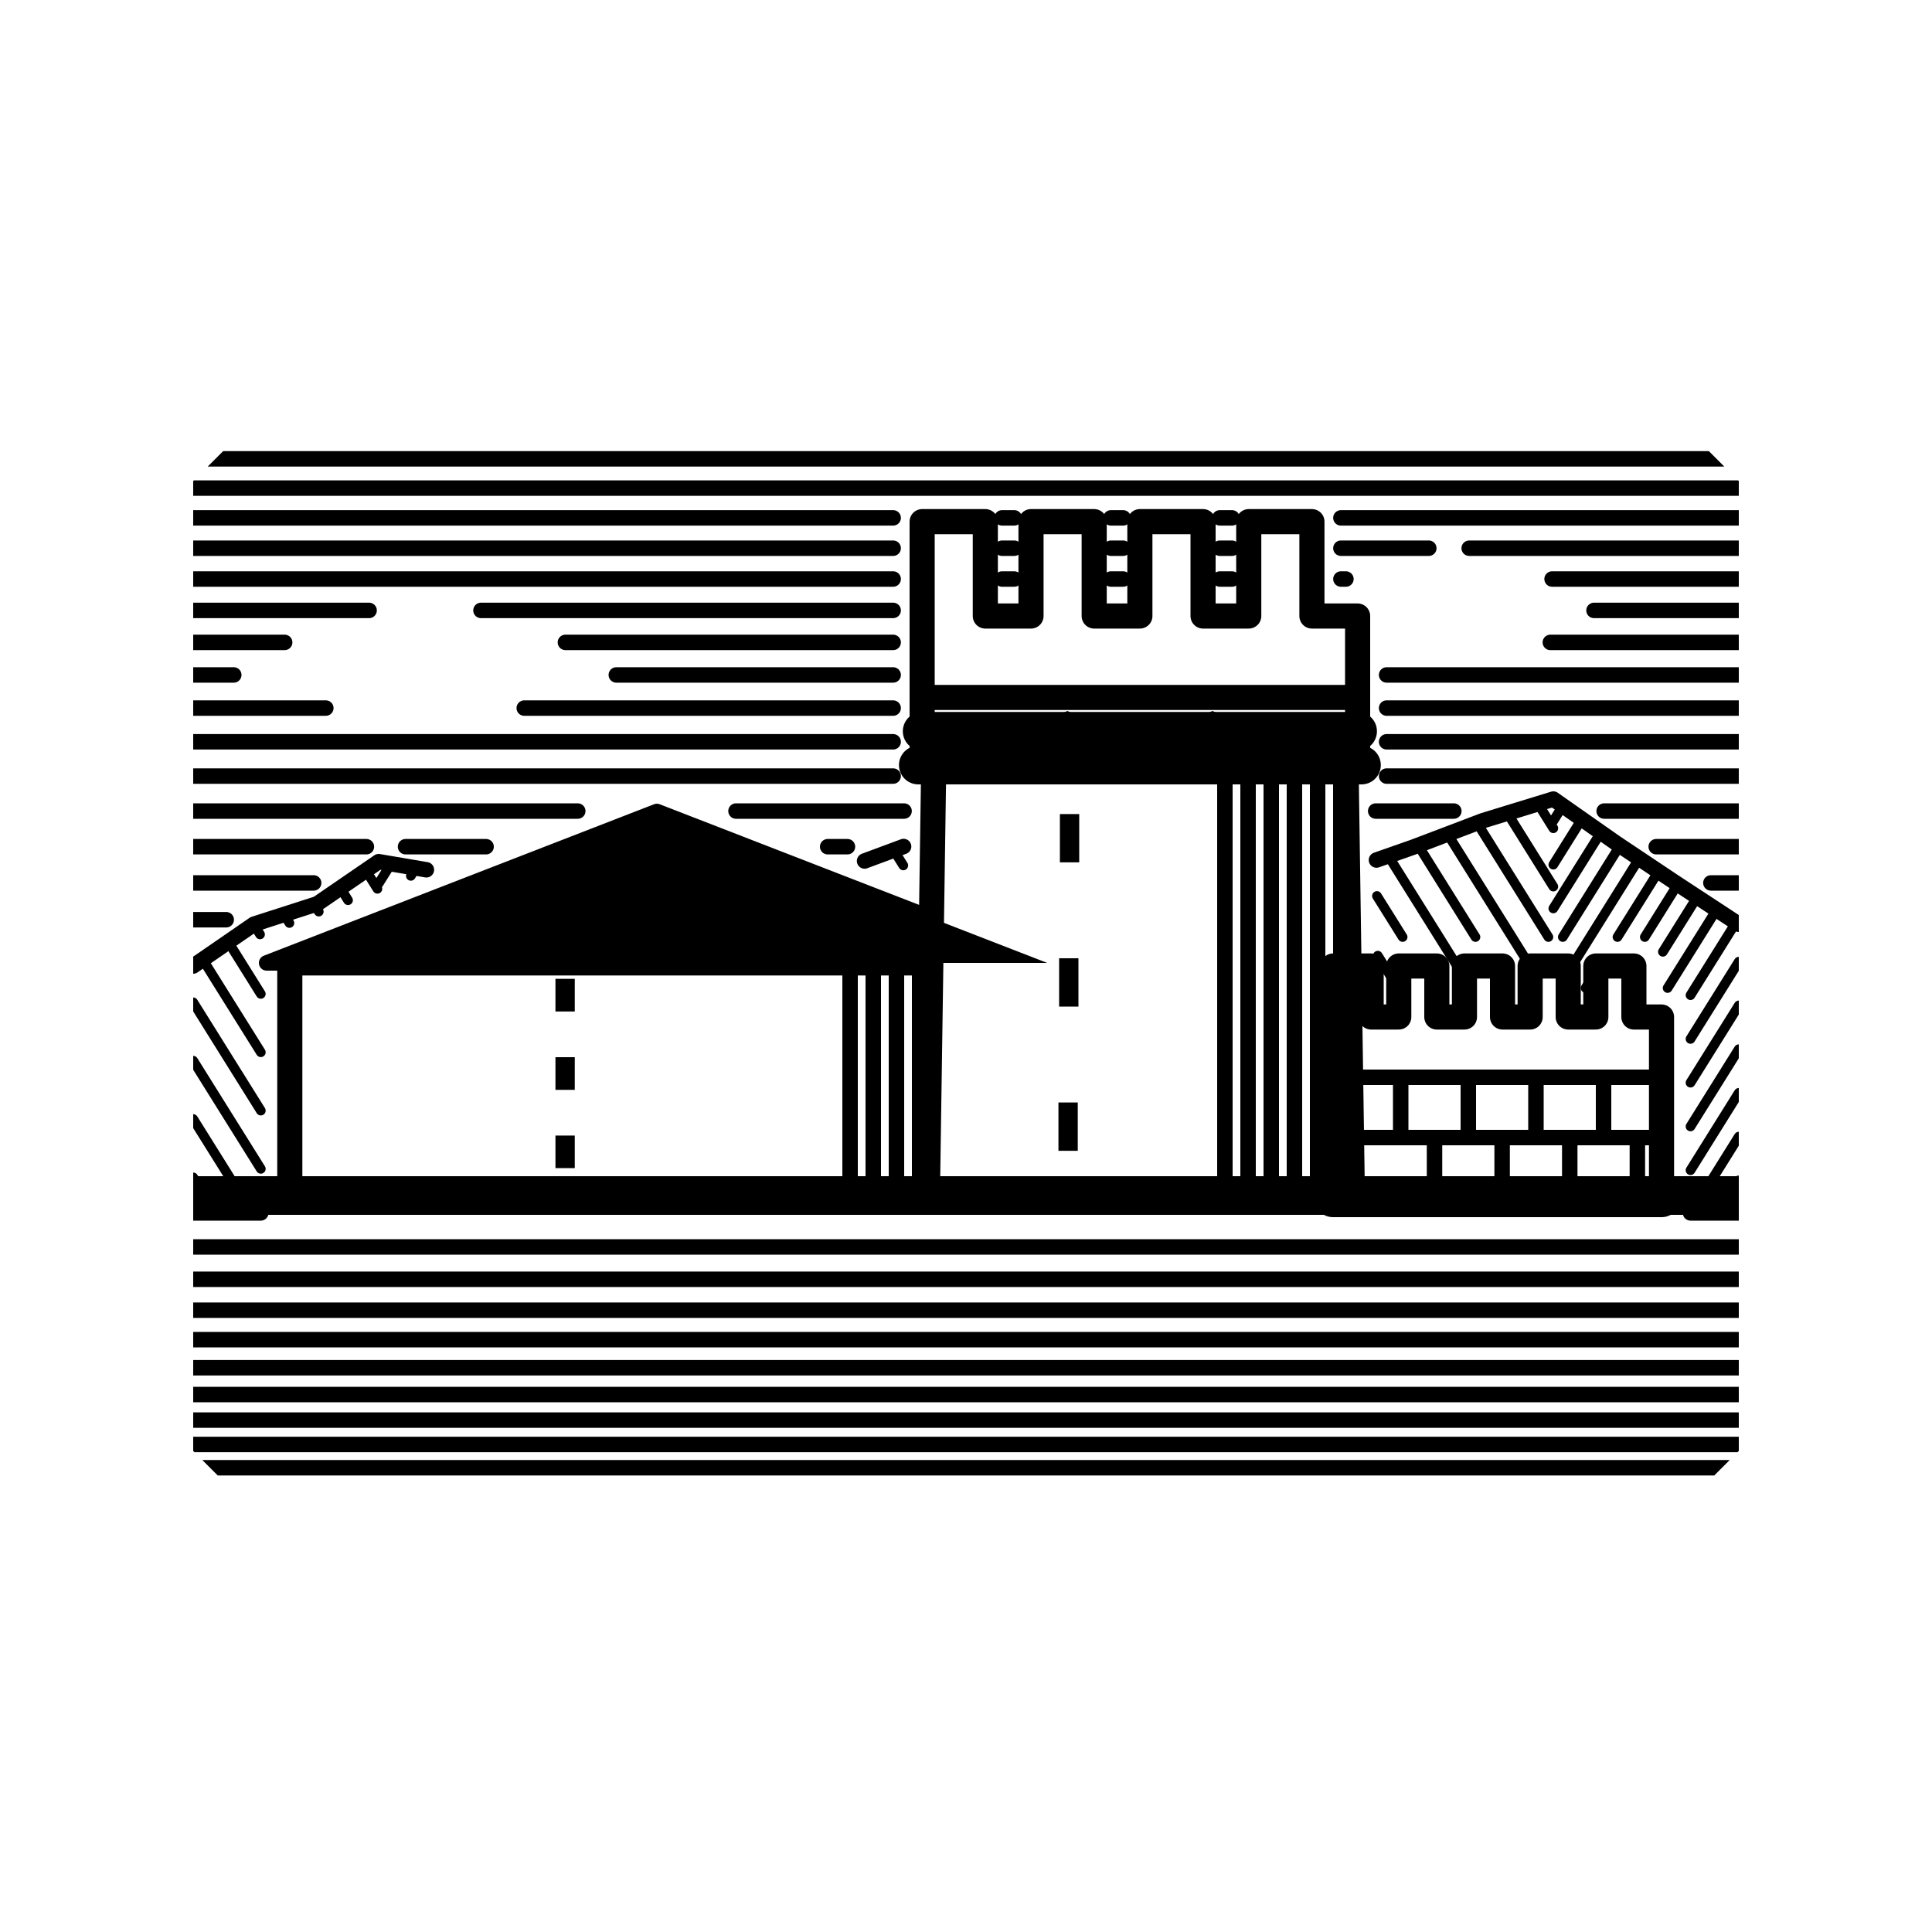
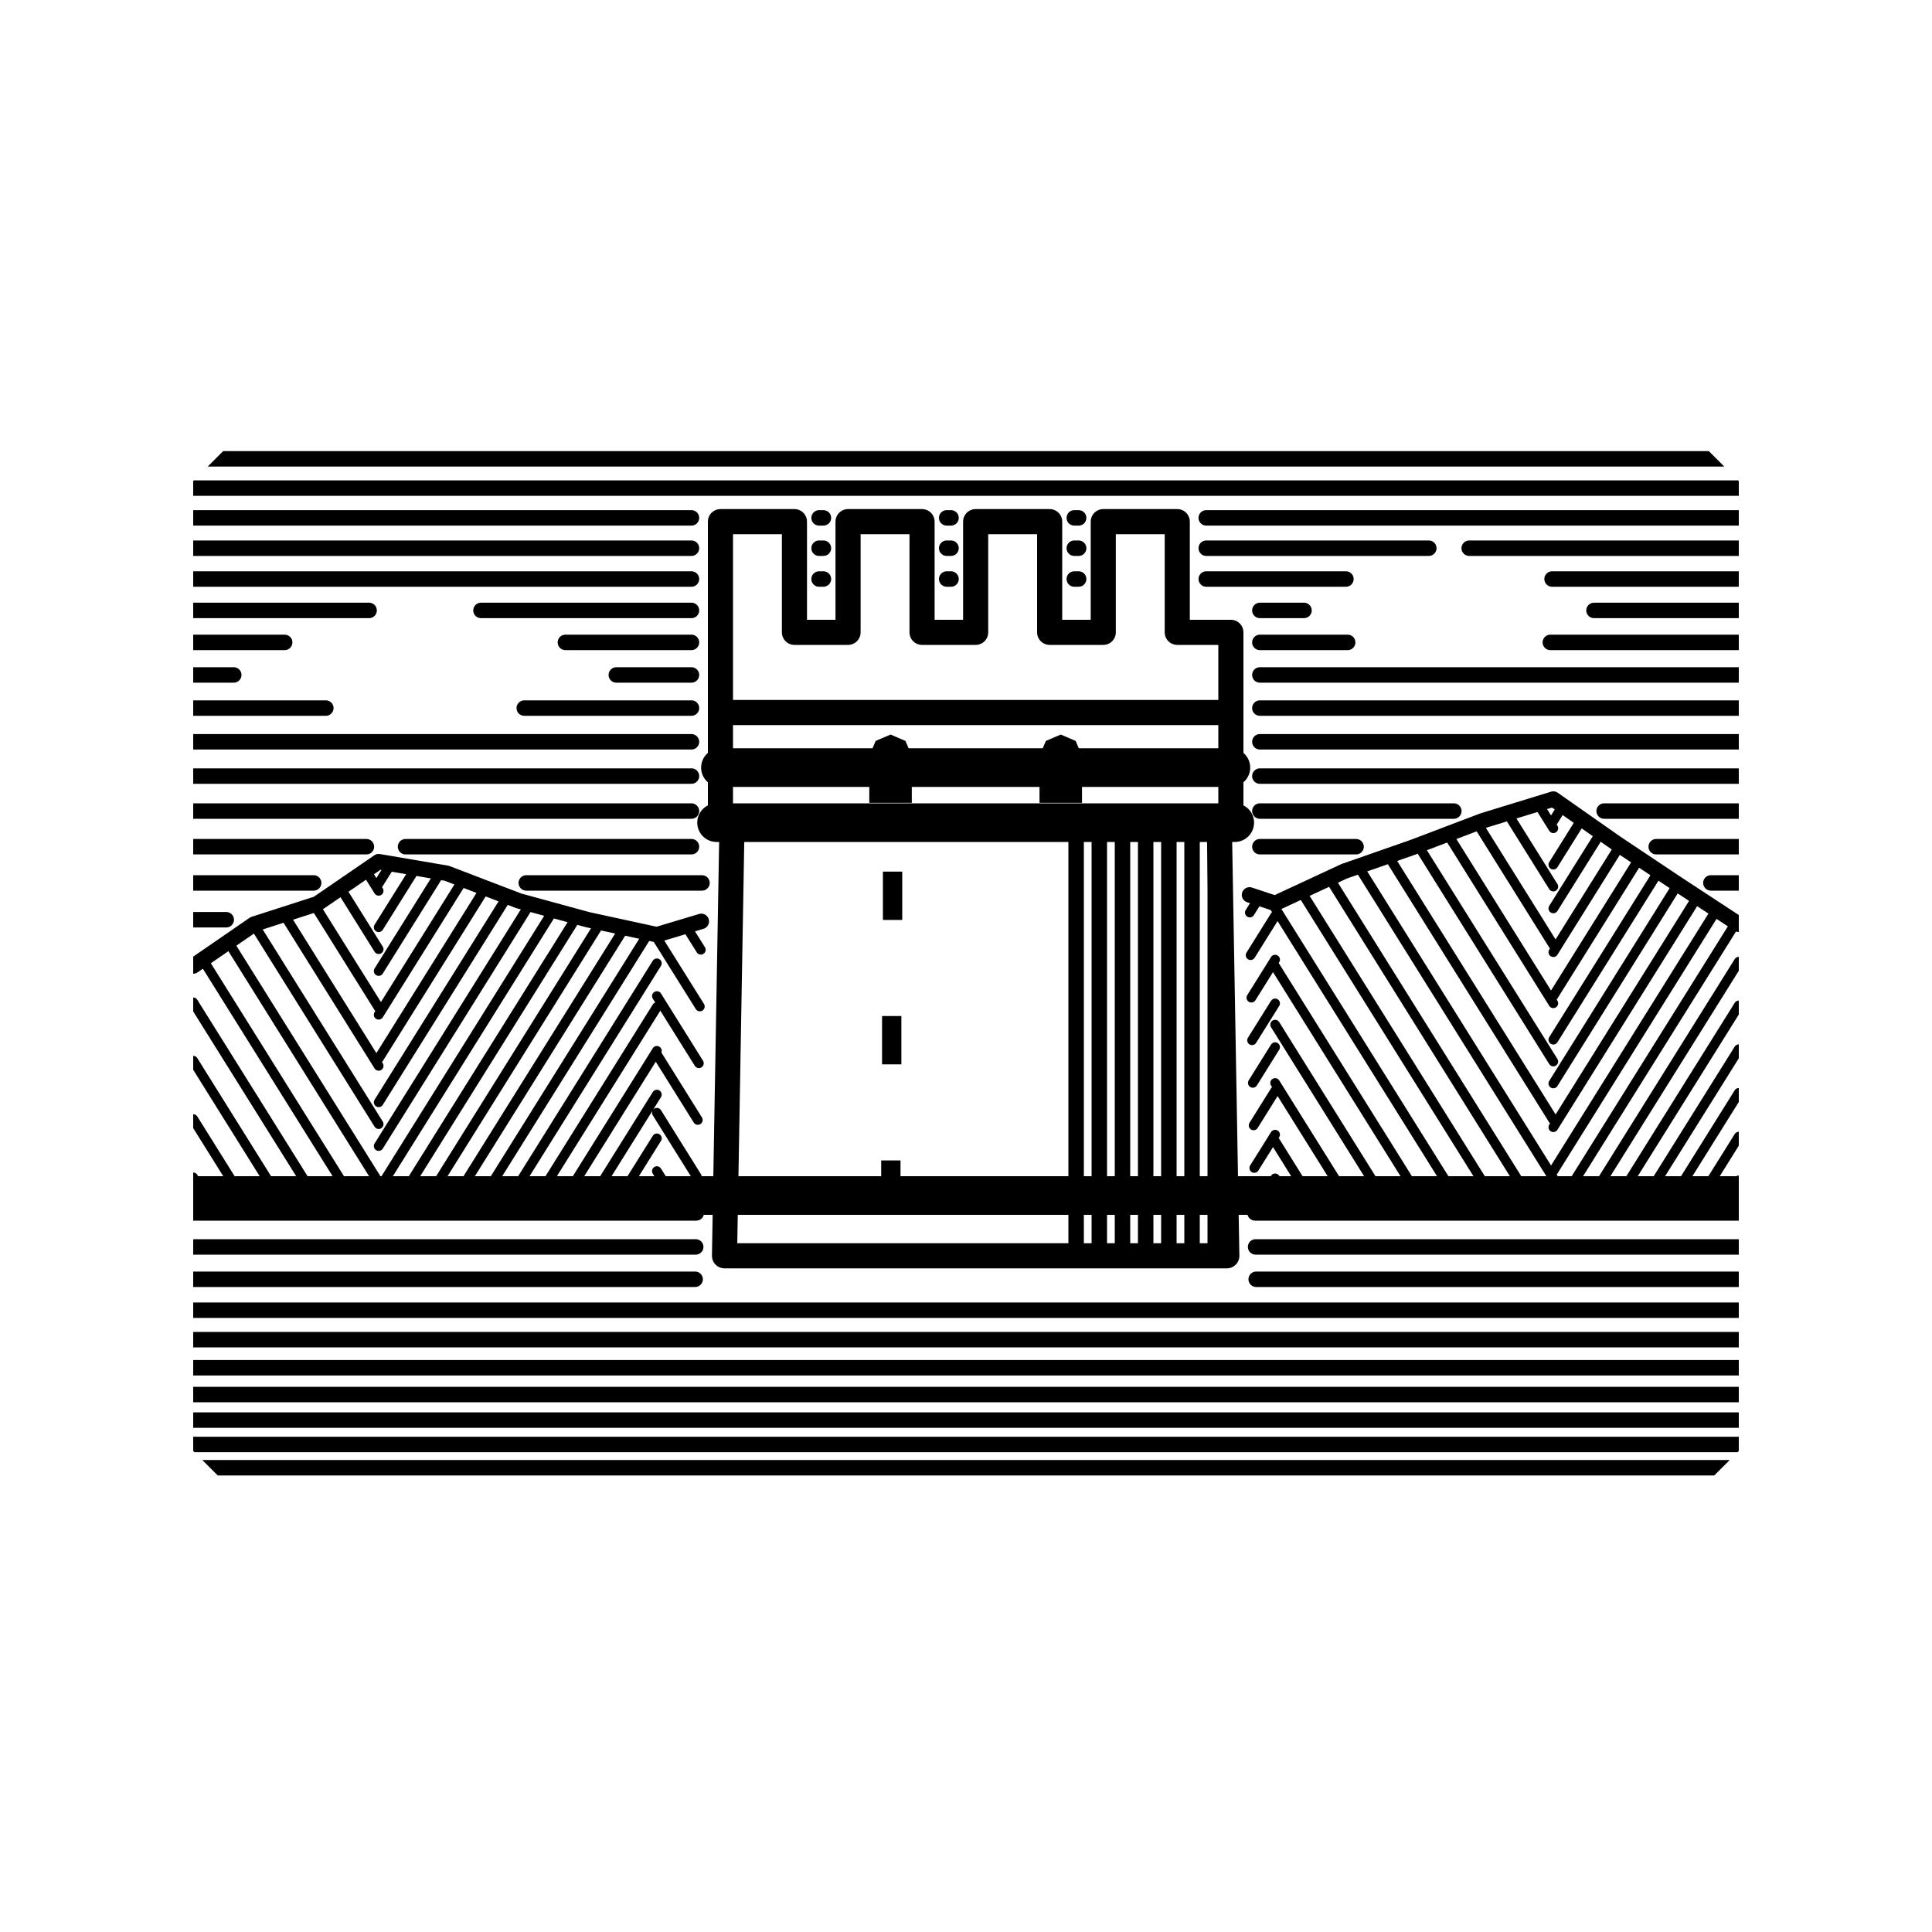
<svg xmlns="http://www.w3.org/2000/svg" viewBox="0 0 200 200">
  <defs>
    <clipPath id="w">
      <path d="M23.8 46L176.2 46L180 49.8L180 150.2L176.2 154L23.8 154L20 150.2L20 49.8Z" />
    </clipPath>
  </defs>
  <g clip-path="url(#w)" fill="none" stroke="#000" stroke-linecap="round" stroke-linejoin="round">
-     <path d="M57.5 101.33L59.5 101.33L59.5 104.71L57.5 104.71ZM57.5 109.44L59.5 109.44L59.5 112.82L57.5 112.82ZM57.5 117.55L59.5 117.55L59.5 120.92L57.5 120.92ZM27.6 99.68L68 84L108.4 99.68ZM109.72 84.27L111.72 84.27L111.72 89.27L109.72 89.27ZM109.64 99.2L111.64 99.2L111.64 104.2L109.64 104.2ZM109.57 114.13L111.57 114.13L111.57 119.13L109.57 119.13ZM108.29 77.94L108.29 75.8L108.95 74.26L110.49 73.6L112.03 74.26L112.69 75.8L112.69 77.94ZM123.31 77.94L123.31 75.8L123.97 74.26L125.51 73.6L127.05 74.26L127.71 75.8L127.71 77.94Z" fill="#000" stroke="none" />
-     <path d="M37.88 90.11L39.07 92.01M35.24 91.92L36.03 93.19M32.55 93.66L33 94.37M29.41 94.67L29.96 95.55M26.27 95.68L26.92 96.73M23.63 97.5L27 102.89M20.99 99.32L27 108.93M20 103.76L27 114.97M20 109.8L27 121M20 115.84L24.95 123.76M20 121.88L21.18 123.76M39.2 91.46L40.48 89.42M42.53 90.67L43.04 89.85M92.52 88.01L93.51 89.59M159.22 83.21L160.8 85.74M156.05 84.18L160.8 91.78M152.91 85.19L160.29 97M149.86 86.35L156.52 97L158.54 100.24M146.81 87.51L152.74 97M155.4 101.25L156.04 102.28M143.72 88.6L148.97 97L151.74 101.44M142.54 92.75L145.2 97M142.63 98.93L144.72 102.28M160.8 84.98L161.78 83.41M160.8 89.51L163.75 84.79M160.8 94.04L165.72 86.17M161.78 97L167.69 87.54M162.2 100.86L164.61 97L169.69 88.87M164.14 102.28L165.34 100.36M167.44 97L171.69 90.21M170.27 97L173.68 91.54M172.14 98.53L175.69 92.86M172.63 102.28L177.7 94.17M175 103.02L179.71 95.49M175 107.55L180 99.55M175 112.08L180 104.08M175 116.61L180 108.61M175 121.14L180 113.13M176.19 123.76L180 117.66M179.02 123.76L180 122.19" stroke-width="1" />
-     <path d="M20 47.5L180 47.5M20 50.53L180 50.53M20 53.61L92.46 53.61M103.73 53.61L105 53.61M115 53.61L116.27 53.61M126.27 53.61L127.54 53.61M138.81 53.61L180 53.61M20 56.75L92.46 56.75M103.73 56.75L105 56.75M115 56.75L116.27 56.75M126.27 56.75L127.54 56.75M138.81 56.75L147.91 56.75M152.09 56.75L180 56.75M20 59.94L92.46 59.94M103.73 59.94L105 59.94M115 59.94L116.27 59.94M126.27 59.94L127.54 59.94M138.81 59.94L139.33 59.94M160.67 59.94L180 59.94M20 63.19L38.21 63.19M49.79 63.19L92.46 63.19M165.01 63.19L180 63.19M20 66.5L29.47 66.5M58.53 66.5L92.46 66.5M160.49 66.5L180 66.5M20 69.87L24.2 69.87M63.8 69.87L92.46 69.87M143.54 69.87L180 69.87M20 73.3L33.73 73.3M54.27 73.3L92.46 73.3M143.54 73.3L180 73.3M20 76.79L92.46 76.79M143.54 76.79L180 76.79M20 80.34L92.46 80.34M143.54 80.34L180 80.34M20 83.96L59.81 83.96M76.19 83.96L93.59 83.96M142.41 83.96L150.5 83.96M166.06 83.96L180 83.96M20 87.65L37.93 87.65M41.98 87.65L50.32 87.65M85.68 87.65L87.73 87.65M171.45 87.65L180 87.65M20 91.4L32.47 91.4M177.11 91.4L180 91.4M20 95.21L23.42 95.21M20 100L26.29 95.67L32.84 93.56L39.2 89.2L44.14 90.04M89.5 89.13L93.54 87.63M142.49 89.03L146.26 87.71L153.53 84.95L160.8 82.72L167.26 87.25L173.49 91.41L180 95.68M20 125.56L27 125.56M175 125.56L180 125.56M20 129.08L180 129.08M20 132.43L180 132.43M20 135.63L180 135.63M20 138.68L180 138.68M20 141.59L180 141.59M20 144.36L180 144.36M20 147.01L180 147.01M20 149.53L180 149.53M20 151.94L180 151.94M139.82 111.52L171.2 111.52M145 111.52L145 117.76M152 111.52L152 117.76M159 111.52L159 117.76M166 111.52L166 117.76M139.91 117.76L171.2 117.76M148.5 117.76L148.5 124M155.5 117.76L155.5 124M162.5 117.76L162.5 124M169.5 117.76L169.5 124M95.2 100.18L95.2 123.5M92.8 100.18L92.8 123.5M90.4 100.18L90.4 123.5M88 100.18L88 123.5M27.6 99.68L68 84L96.43 95.03M96.36 99.68L27.6 99.68M138.8 79.7L138.8 123.5M136.4 79.7L136.4 123.5M134 79.7L134 123.5M131.6 79.7L131.6 123.5M129.2 79.7L129.2 123.5M126.8 79.7L126.8 123.5" stroke-width="1.6" />
-     <path d="M138 124L138 100L141.94 100L141.94 105.28L144.8 105.28L144.8 100L148.74 100L148.74 105.28L151.6 105.28L151.6 100L155.54 100L155.54 105.28L158.4 105.28L158.4 100L162.34 100L162.34 105.28L165.2 105.28L165.2 100L169.14 100L169.14 105.28L172 105.28L172 105.28L172 124ZM30 99.68L96.36 99.68M106 124L96 124L30 124L30 99.68M96.66 79.2L139.34 79.2L140 124L96 124ZM95.46 72.2L140.54 72.2L140.54 79.2L95.46 79.2ZM95.46 75.7L95.46 54L102 54L102 63.77L106.73 63.77L106.73 54L113.27 54L113.27 63.77L118 63.77L118 54L124.54 54L124.54 63.77L129.27 63.77L129.27 54L135.81 54L135.81 63.77L140.54 63.77L140.54 63.77L140.54 75.7Z" stroke-width="2.6" />
-     <path d="M138 124L140 124L172 124M95.06 79.2L140.94 79.2M95.46 75.7L140.54 75.7M20 123.76L180 123.76" stroke-width="4" />
+     <path d="M91.4 90.23L93.4 90.23L93.4 95.23L91.4 95.23ZM91.31 105.18L93.31 105.18L93.31 110.18L91.31 110.18ZM91.22 120.13L93.22 120.13L93.22 125.13L91.22 125.13ZM89.99 83.11L89.99 78.24L90.65 76.7L92.19 76.04L93.73 76.7L94.39 78.24L94.39 83.11ZM107.61 83.11L107.61 78.24L108.27 76.7L109.81 76.04L111.35 76.7L112.01 78.24L112.01 83.11Z" fill="#000" stroke="none" />
+     <path d="M37.88 90.11L39.2 92.22M35.24 91.92L39.2 98.26M32.55 93.66L39.2 104.3M29.41 94.67L39.2 110.34M26.27 95.68L39.2 116.37M23.63 97.5L39.2 122.41M20.99 99.32L36.27 123.76M20 103.76L32.5 123.76M20 109.8L28.72 123.76M20 115.84L24.95 123.76M20 121.88L21.18 123.76M39.2 91.46L40.48 89.42M39.2 95.99L43.04 89.85M39.2 100.52L45.59 90.29M39.2 105.05L47.95 91.05M39.2 109.58L50.23 91.93M39.2 114.11L52.52 92.8M39.2 118.64L54.86 93.57M39.2 123.17L57.28 94.23M41.66 123.76L59.7 94.9M44.49 123.76L62.15 95.49M47.32 123.76L64.65 96.03M50.15 123.76L67.14 96.57M52.98 123.76L68 99.72M55.81 123.76L68 104.25M58.64 123.76L68 108.78M61.47 123.76L68 113.31M64.3 123.76L68 117.84M67.13 123.76L68 122.37M71.01 95.86L72.55 98.32M68 97.08L72.45 104.19M68 103.11L72.35 110.07M68 109.15L72.24 115.94M68 115.19L72.14 121.82M68 121.23L69.58 123.76M129.38 94.47L130.32 92.96M129.46 98.88L132 94.81M129.54 103.28L132 99.34M129.61 107.69L132 103.87M129.69 112.1L132 108.4M129.77 116.5L132 112.93M129.84 120.91L132 117.46M130.89 123.76L132 121.98M159.22 83.21L160.8 85.74M156.05 84.18L160.8 91.78M152.91 85.19L160.8 97.82M149.86 86.35L160.8 103.86M146.81 87.51L160.8 109.89M143.72 88.6L160.8 115.93M140.62 89.68L160.8 121.97M137.62 90.91L158.14 123.76M134.69 92.27L154.37 123.76M132 94L150.6 123.76M132 100.04L146.82 123.76M132 106.07L143.05 123.76M132 112.11L139.28 123.76M132 118.15L135.5 123.76M160.8 84.98L161.78 83.41M160.8 89.51L163.75 84.79M160.8 94.04L165.72 86.17M160.8 98.57L167.69 87.54M160.8 103.1L169.69 88.87M160.8 107.63L171.69 90.21M160.8 112.16L173.68 91.54M160.8 116.69L175.69 92.86M160.8 121.22L177.7 94.17M162.04 123.76L179.71 95.49M164.87 123.76L180 99.55M167.7 123.76L180 104.08M170.53 123.76L180 108.61M173.36 123.76L180 113.13M176.19 123.76L180 117.66M179.02 123.76L180 122.19" stroke-width="1" />
+     <path d="M20 47.5L180 47.5M20 50.53L180 50.53M20 53.61L71.58 53.61M84.79 53.61L85.24 53.61M98 53.61L98.45 53.61M111.21 53.61L111.66 53.61M124.87 53.61L180 53.61M20 56.75L71.58 56.75M84.79 56.75L85.24 56.75M98 56.75L98.45 56.75M111.21 56.75L111.66 56.75M124.87 56.75L147.91 56.75M152.09 56.75L180 56.75M20 59.94L71.58 59.94M84.79 59.94L85.24 59.94M98 59.94L98.45 59.94M111.21 59.94L111.66 59.94M124.87 59.94L139.33 59.94M160.67 59.94L180 59.94M20 63.19L38.21 63.19M49.79 63.19L71.58 63.19M130.42 63.19L134.99 63.19M165.01 63.19L180 63.19M20 66.5L29.47 66.5M58.53 66.5L71.58 66.5M130.42 66.5L139.51 66.5M160.49 66.5L180 66.5M20 69.87L24.2 69.87M63.8 69.87L71.58 69.87M130.42 69.87L180 69.87M20 73.3L33.73 73.3M54.27 73.3L71.58 73.3M130.42 73.3L180 73.3M20 76.79L71.58 76.79M130.42 76.79L180 76.79M20 80.34L71.58 80.34M130.42 80.34L180 80.34M20 83.96L71.58 83.96M130.42 83.96L150.5 83.96M166.06 83.96L180 83.96M20 87.65L37.93 87.65M41.98 87.65L71.58 87.65M130.42 87.65L140.38 87.65M171.45 87.65L180 87.65M20 91.4L32.47 91.4M54.48 91.4L72.67 91.4M177.11 91.4L180 91.4M20 95.21L23.42 95.21M20 100L26.29 95.67L32.84 93.56L39.2 89.2L46.25 90.4L53.72 93.26L60.82 95.2L68 96.76L72.6 95.38M129.35 92.64L132 93.52L139.16 90.19L146.26 87.71L153.53 84.95L160.8 82.72L167.26 87.25L173.49 91.41L180 95.68M20 125.56L72.08 125.56M129.92 125.56L180 125.56M20 129.08L72.02 129.08M129.98 129.08L180 129.08M20 132.43L71.96 132.43M130.04 132.43L180 132.43M20 135.63L180 135.63M20 138.68L180 138.68M20 141.59L180 141.59M20 144.36L180 144.36M20 147.01L180 147.01M20 149.53L180 149.53M20 151.94L180 151.94M125.8 85.66L125.8 129.5M123.4 85.66L123.4 129.5M121 85.66L121 129.5M118.6 85.66L118.6 129.5M116.2 85.66L116.2 129.5M113.8 85.66L113.8 129.5M111.4 85.66L111.4 129.5" stroke-width="1.6" />
+     <path d="M75.78 85.16L126.22 85.16L127 130L75 130ZM74.58 73.76L127.42 73.76L127.42 85.16L74.58 85.16ZM74.58 79.46L74.58 54L82.24 54L82.24 65.46L87.79 65.46L87.79 54L95.45 54L95.45 65.46L101 65.46L101 54L108.66 54L108.66 65.46L114.21 65.46L114.21 54L121.87 54L121.87 65.46L127.42 65.46L127.42 65.46L127.42 79.46Z" stroke-width="2.6" />
+     <path d="M74.18 85.16L127.82 85.16M74.58 79.46L127.42 79.46M20 123.76L180 123.76" stroke-width="4" />
  </g>
</svg>
